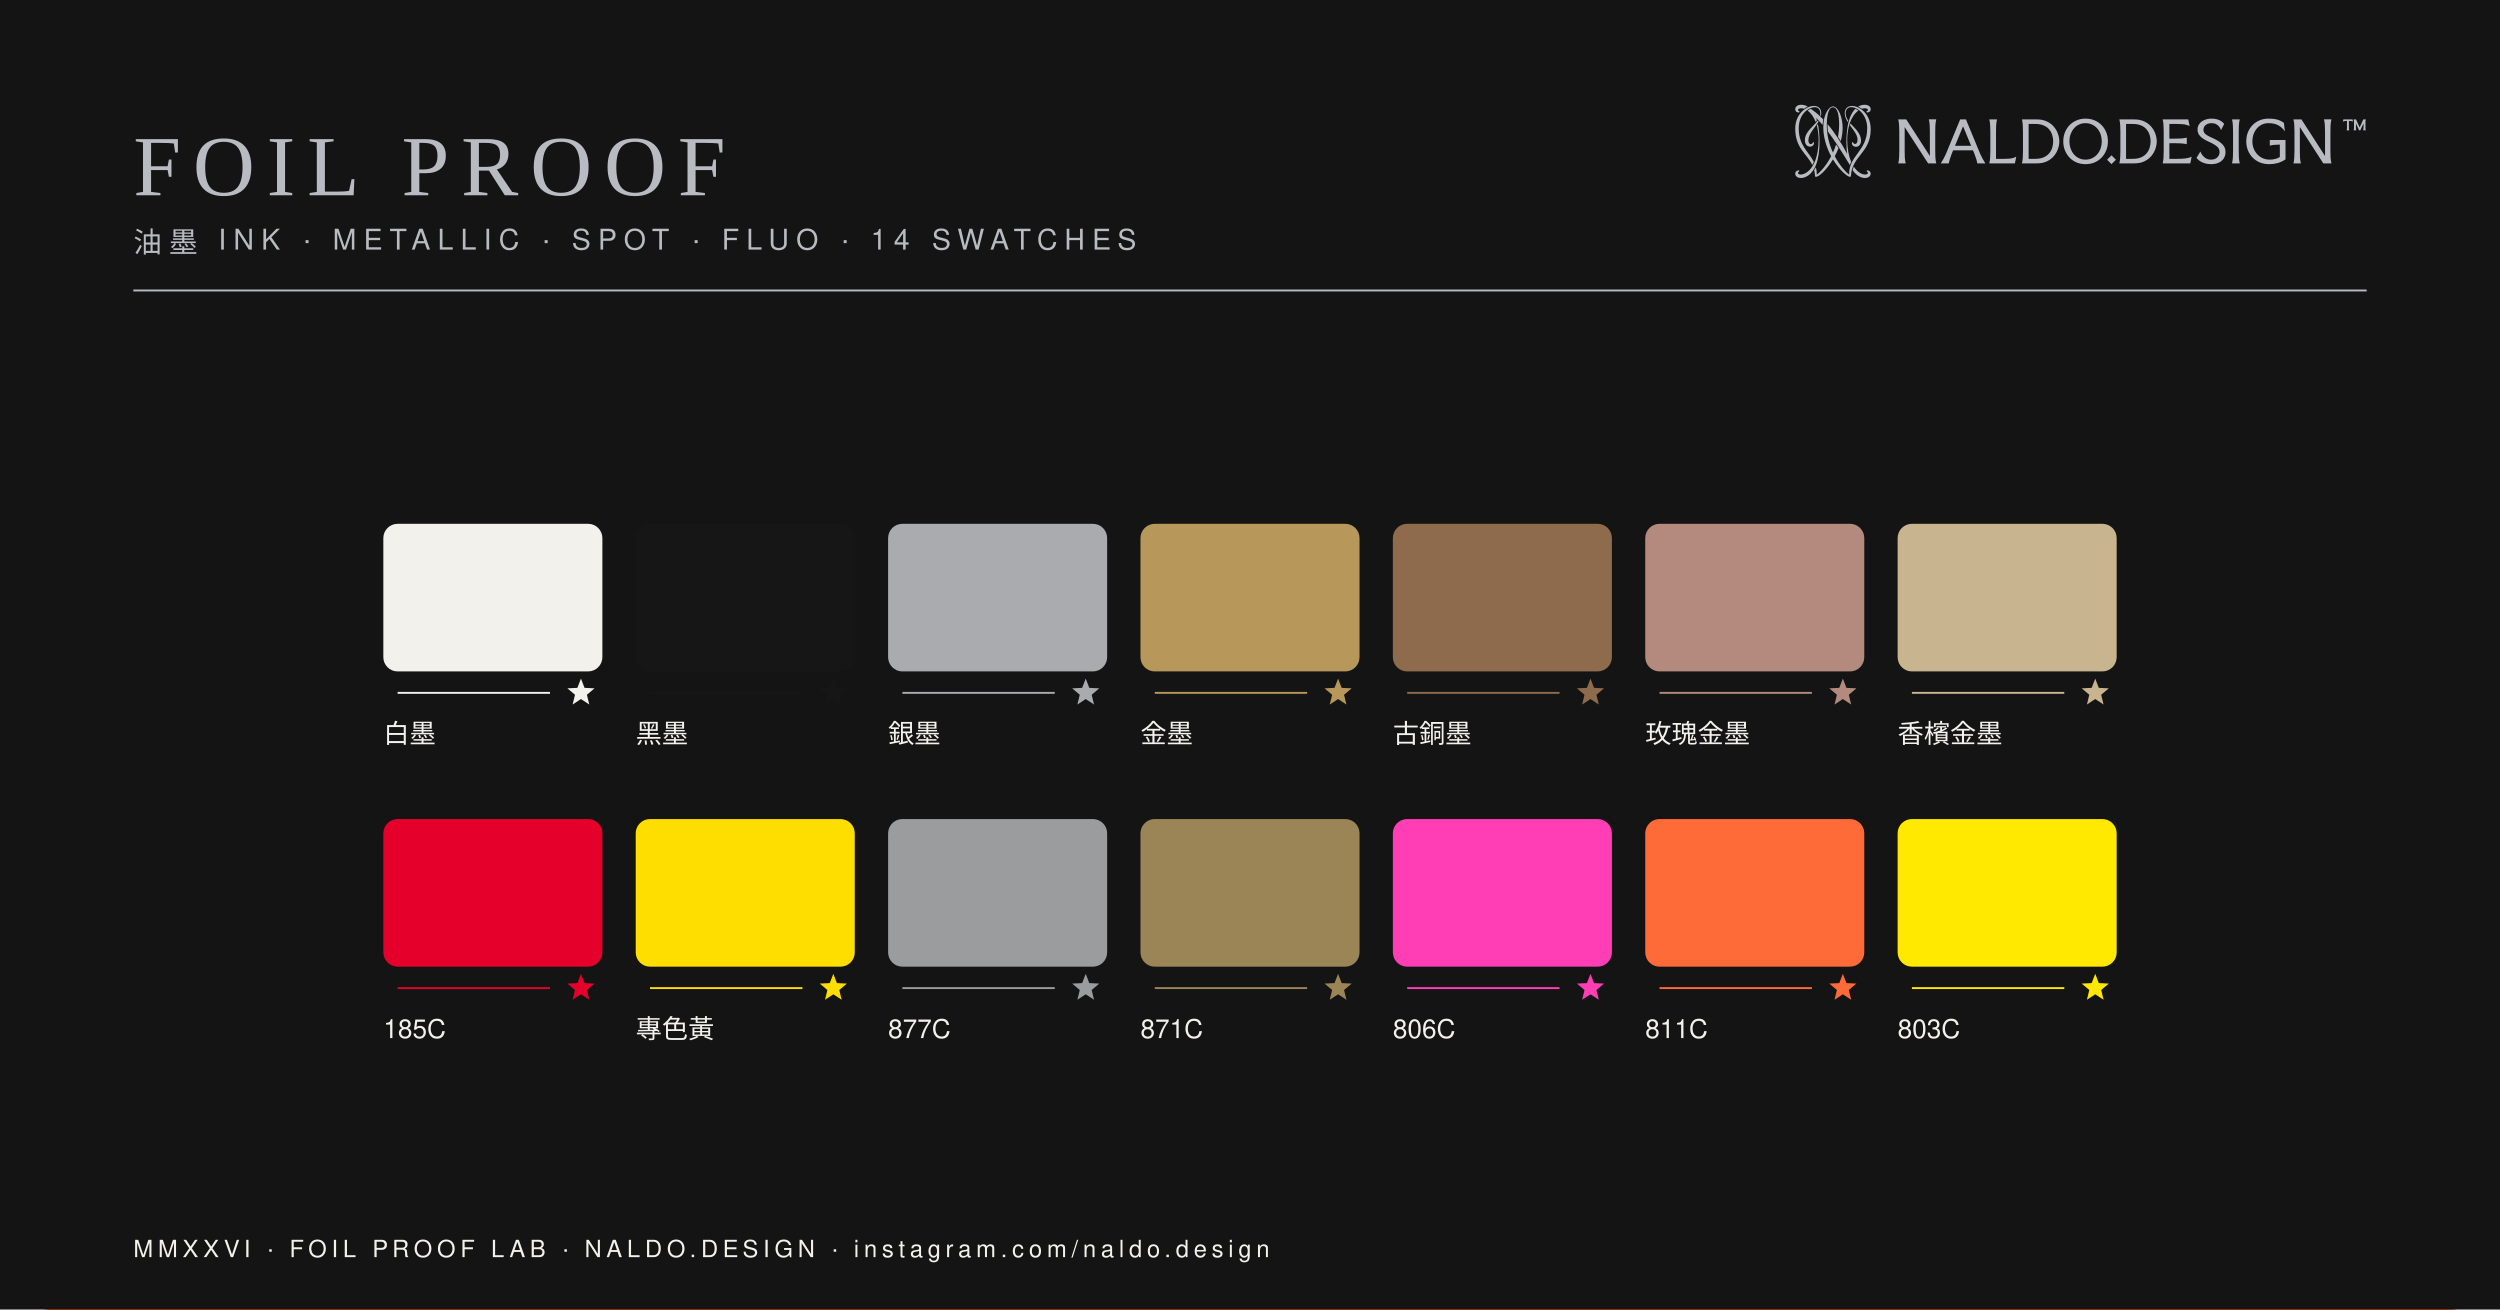
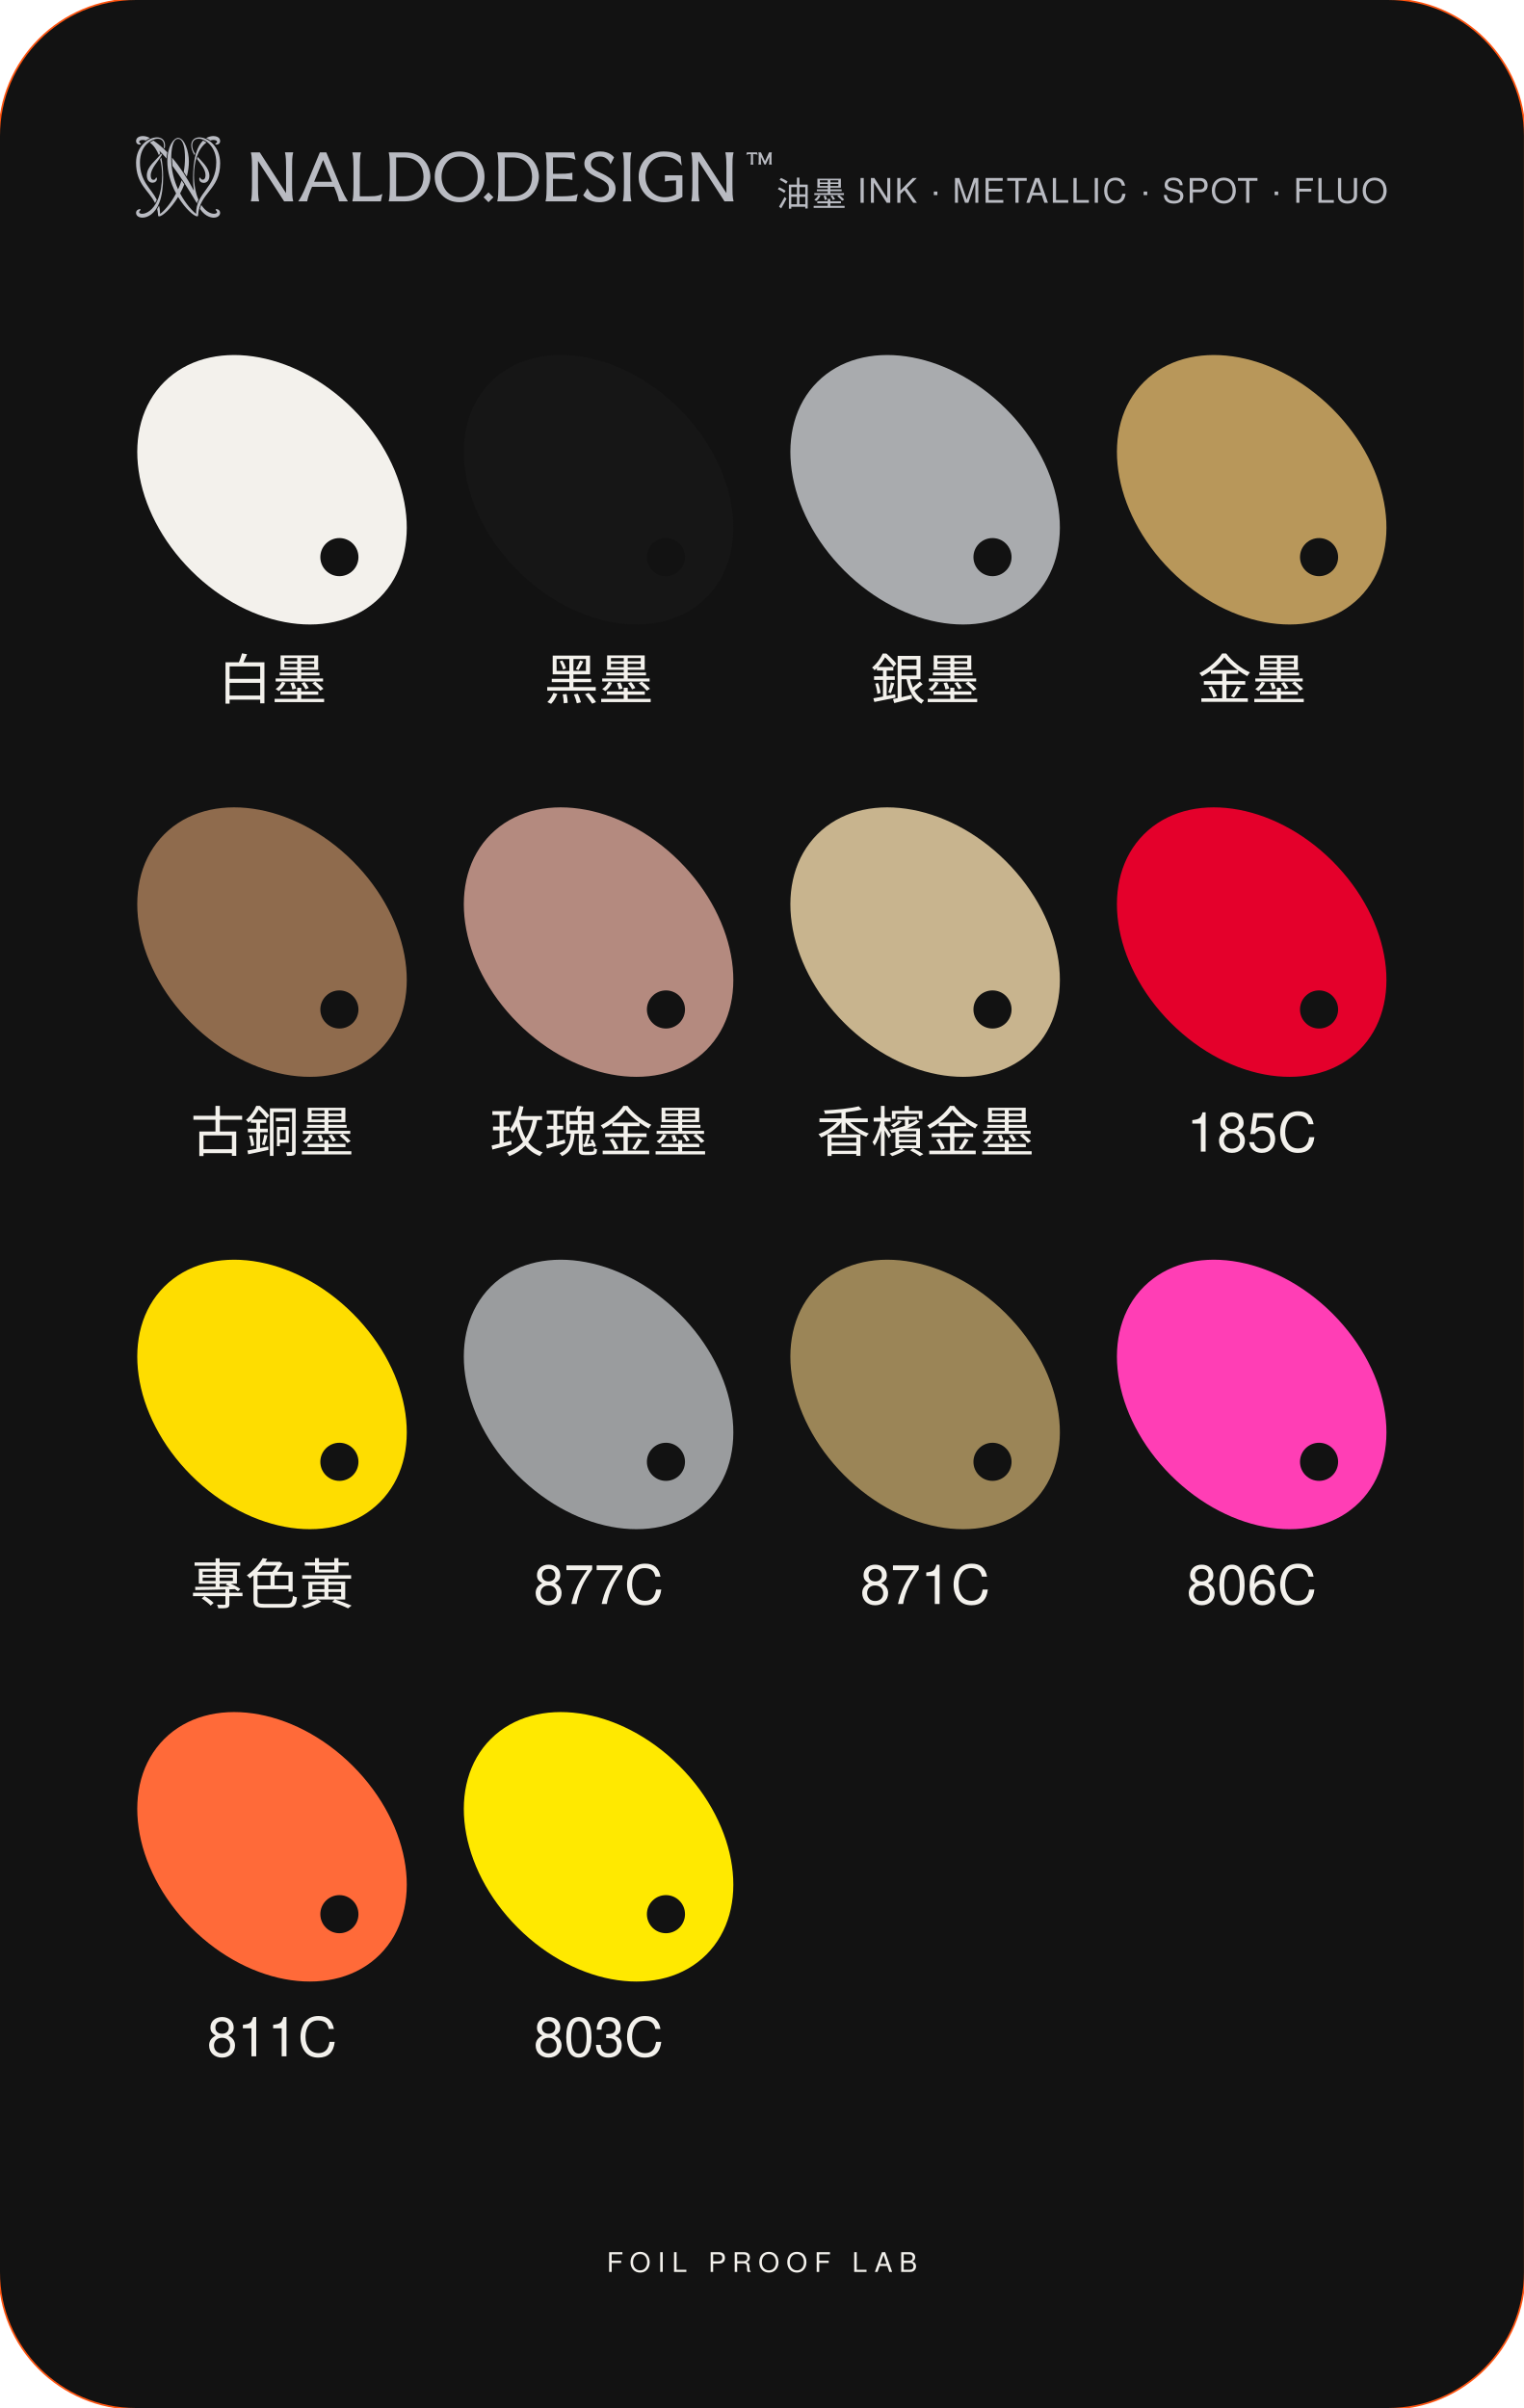
- <svg xmlns="http://www.w3.org/2000/svg" viewBox="0 0 1050 550" width="1050" height="550">
+ <svg xmlns="http://www.w3.org/2000/svg" viewBox="0 0 448 708" width="448" height="708">
  <g id="刀模">
-     <rect x="0" y="0" width="1050" height="550" rx="24" fill="none" stroke="#ff5511" stroke-width="1" />
+     <rect x="0" y="0" width="448" height="708" rx="40" fill="none" stroke="#ff5511" stroke-width="1" />
  </g>
-   <g id="紙_新百代 #141414">
-     <rect x="0" y="0" width="1050" height="550" fill="#141414" />
+   <g id="紙_銅版紙 #121212 0.5mm">
+     <rect x="0" y="0" width="448" height="708" rx="40" fill="#121212" />
  </g>
  <g id="印刷_白墨">
-     <rect x="161" y="220" width="92" height="62" rx="6" fill="#f3f1ec" />
-     <line x1="167" y1="291" x2="231" y2="291" stroke="#f3f1ec" stroke-width="0.8" />
-     <polygon points="244.0,285.0 245.5,288.9 249.7,289.1 246.5,291.8 247.5,295.9 244.0,293.6 240.5,295.9 241.5,291.8 238.3,289.1 242.5,288.9" fill="#f3f1ec" />
+     <path transform="translate(40 104) scale(0.22409)" d="M284.421 72.421C362.526 150.526 378.355 261.33 319.777 319.909C261.198 378.487 150.394 362.658 72.289 284.553C-5.816 206.449 -21.645 95.645 36.934 37.066C95.513 -21.513 206.316 -5.684 284.421 72.421ZM284.421 249.198C274.658 239.435 258.829 239.435 249.066 249.198C239.303 258.961 239.303 274.79 249.066 284.553C258.829 294.316 274.658 294.316 284.421 284.553C294.184 274.79 294.184 258.961 284.421 249.198Z" fill="#f3f1ec" />
  </g>
  <g id="印刷_黑墨">
-     <rect x="267" y="220" width="92" height="62" rx="6" fill="#161616" />
-     <line x1="273" y1="291" x2="337" y2="291" stroke="#161616" stroke-width="0.8" />
-     <polygon points="350.0,285.0 351.5,288.9 355.7,289.1 352.5,291.8 353.5,295.9 350.0,293.6 346.5,295.9 347.5,291.8 344.3,289.1 348.5,288.9" fill="#161616" />
+     <path transform="translate(136 104) scale(0.22409)" d="M284.421 72.421C362.526 150.526 378.355 261.33 319.777 319.909C261.198 378.487 150.394 362.658 72.289 284.553C-5.816 206.449 -21.645 95.645 36.934 37.066C95.513 -21.513 206.316 -5.684 284.421 72.421ZM284.421 249.198C274.658 239.435 258.829 239.435 249.066 249.198C239.303 258.961 239.303 274.79 249.066 284.553C258.829 294.316 274.658 294.316 284.421 284.553C294.184 274.79 294.184 258.961 284.421 249.198Z" fill="#161616" />
  </g>
  <g id="印刷_銀墨">
-     <rect x="373" y="220" width="92" height="62" rx="6" fill="#a9abae" />
-     <line x1="379" y1="291" x2="443" y2="291" stroke="#a9abae" stroke-width="0.8" />
-     <polygon points="456.0,285.0 457.5,288.9 461.7,289.1 458.5,291.8 459.5,295.9 456.0,293.6 452.5,295.9 453.5,291.8 450.3,289.1 454.5,288.9" fill="#a9abae" />
+     <path transform="translate(232 104) scale(0.22409)" d="M284.421 72.421C362.526 150.526 378.355 261.33 319.777 319.909C261.198 378.487 150.394 362.658 72.289 284.553C-5.816 206.449 -21.645 95.645 36.934 37.066C95.513 -21.513 206.316 -5.684 284.421 72.421ZM284.421 249.198C274.658 239.435 258.829 239.435 249.066 249.198C239.303 258.961 239.303 274.79 249.066 284.553C258.829 294.316 274.658 294.316 284.421 284.553C294.184 274.79 294.184 258.961 284.421 249.198Z" fill="#a9abae" />
  </g>
  <g id="印刷_金墨">
-     <rect x="479" y="220" width="92" height="62" rx="6" fill="#b8975a" />
-     <line x1="485" y1="291" x2="549" y2="291" stroke="#b8975a" stroke-width="0.8" />
-     <polygon points="562.0,285.0 563.5,288.9 567.7,289.1 564.5,291.8 565.5,295.9 562.0,293.6 558.5,295.9 559.5,291.8 556.3,289.1 560.5,288.9" fill="#b8975a" />
+     <path transform="translate(328 104) scale(0.22409)" d="M284.421 72.421C362.526 150.526 378.355 261.33 319.777 319.909C261.198 378.487 150.394 362.658 72.289 284.553C-5.816 206.449 -21.645 95.645 36.934 37.066C95.513 -21.513 206.316 -5.684 284.421 72.421ZM284.421 249.198C274.658 239.435 258.829 239.435 249.066 249.198C239.303 258.961 239.303 274.79 249.066 284.553C258.829 294.316 274.658 294.316 284.421 284.553C294.184 274.79 294.184 258.961 284.421 249.198Z" fill="#b8975a" />
  </g>
  <g id="印刷_古銅墨">
-     <rect x="585" y="220" width="92" height="62" rx="6" fill="#8f6b4d" />
-     <line x1="591" y1="291" x2="655" y2="291" stroke="#8f6b4d" stroke-width="0.8" />
-     <polygon points="668.0,285.0 669.5,288.9 673.7,289.1 670.5,291.8 671.5,295.9 668.0,293.6 664.5,295.9 665.5,291.8 662.3,289.1 666.5,288.9" fill="#8f6b4d" />
+     <path transform="translate(40 237) scale(0.22409)" d="M284.421 72.421C362.526 150.526 378.355 261.33 319.777 319.909C261.198 378.487 150.394 362.658 72.289 284.553C-5.816 206.449 -21.645 95.645 36.934 37.066C95.513 -21.513 206.316 -5.684 284.421 72.421ZM284.421 249.198C274.658 239.435 258.829 239.435 249.066 249.198C239.303 258.961 239.303 274.79 249.066 284.553C258.829 294.316 274.658 294.316 284.421 284.553C294.184 274.79 294.184 258.961 284.421 249.198Z" fill="#8f6b4d" />
  </g>
  <g id="印刷_玫瑰金墨">
-     <rect x="691" y="220" width="92" height="62" rx="6" fill="#b48a7f" />
-     <line x1="697" y1="291" x2="761" y2="291" stroke="#b48a7f" stroke-width="0.8" />
-     <polygon points="774.0,285.0 775.5,288.9 779.7,289.1 776.5,291.8 777.5,295.9 774.0,293.6 770.5,295.9 771.5,291.8 768.3,289.1 772.5,288.9" fill="#b48a7f" />
+     <path transform="translate(136 237) scale(0.22409)" d="M284.421 72.421C362.526 150.526 378.355 261.33 319.777 319.909C261.198 378.487 150.394 362.658 72.289 284.553C-5.816 206.449 -21.645 95.645 36.934 37.066C95.513 -21.513 206.316 -5.684 284.421 72.421ZM284.421 249.198C274.658 239.435 258.829 239.435 249.066 249.198C239.303 258.961 239.303 274.79 249.066 284.553C258.829 294.316 274.658 294.316 284.421 284.553C294.184 274.79 294.184 258.961 284.421 249.198Z" fill="#b48a7f" />
  </g>
  <g id="印刷_香檳金墨">
-     <rect x="797" y="220" width="92" height="62" rx="6" fill="#c8b48e" />
-     <line x1="803" y1="291" x2="867" y2="291" stroke="#c8b48e" stroke-width="0.8" />
-     <polygon points="880.0,285.0 881.5,288.9 885.7,289.1 882.5,291.8 883.5,295.9 880.0,293.6 876.5,295.9 877.5,291.8 874.3,289.1 878.5,288.9" fill="#c8b48e" />
+     <path transform="translate(232 237) scale(0.22409)" d="M284.421 72.421C362.526 150.526 378.355 261.33 319.777 319.909C261.198 378.487 150.394 362.658 72.289 284.553C-5.816 206.449 -21.645 95.645 36.934 37.066C95.513 -21.513 206.316 -5.684 284.421 72.421ZM284.421 249.198C274.658 239.435 258.829 239.435 249.066 249.198C239.303 258.961 239.303 274.79 249.066 284.553C258.829 294.316 274.658 294.316 284.421 284.553C294.184 274.79 294.184 258.961 284.421 249.198Z" fill="#c8b48e" />
  </g>
  <g id="印刷_185C">
-     <rect x="161" y="344" width="92" height="62" rx="6" fill="#e4002b" />
-     <line x1="167" y1="415" x2="231" y2="415" stroke="#e4002b" stroke-width="0.8" />
-     <polygon points="244.0,409.0 245.5,412.9 249.7,413.1 246.5,415.8 247.5,419.9 244.0,417.6 240.5,419.9 241.5,415.8 238.3,413.1 242.5,412.9" fill="#e4002b" />
+     <path transform="translate(328 237) scale(0.22409)" d="M284.421 72.421C362.526 150.526 378.355 261.33 319.777 319.909C261.198 378.487 150.394 362.658 72.289 284.553C-5.816 206.449 -21.645 95.645 36.934 37.066C95.513 -21.513 206.316 -5.684 284.421 72.421ZM284.421 249.198C274.658 239.435 258.829 239.435 249.066 249.198C239.303 258.961 239.303 274.79 249.066 284.553C258.829 294.316 274.658 294.316 284.421 284.553C294.184 274.79 294.184 258.961 284.421 249.198Z" fill="#e4002b" />
  </g>
  <g id="印刷_專色黃">
-     <rect x="267" y="344" width="92" height="62" rx="6" fill="#fedd00" />
-     <line x1="273" y1="415" x2="337" y2="415" stroke="#fedd00" stroke-width="0.8" />
-     <polygon points="350.0,409.0 351.5,412.9 355.7,413.1 352.5,415.8 353.5,419.9 350.0,417.6 346.5,419.9 347.5,415.8 344.3,413.1 348.5,412.9" fill="#fedd00" />
+     <path transform="translate(40 370) scale(0.22409)" d="M284.421 72.421C362.526 150.526 378.355 261.33 319.777 319.909C261.198 378.487 150.394 362.658 72.289 284.553C-5.816 206.449 -21.645 95.645 36.934 37.066C95.513 -21.513 206.316 -5.684 284.421 72.421ZM284.421 249.198C274.658 239.435 258.829 239.435 249.066 249.198C239.303 258.961 239.303 274.79 249.066 284.553C258.829 294.316 274.658 294.316 284.421 284.553C294.184 274.79 294.184 258.961 284.421 249.198Z" fill="#fedd00" />
  </g>
  <g id="印刷_877C">
-     <rect x="373" y="344" width="92" height="62" rx="6" fill="#9a9c9e" />
-     <line x1="379" y1="415" x2="443" y2="415" stroke="#9a9c9e" stroke-width="0.8" />
-     <polygon points="456.0,409.0 457.5,412.9 461.7,413.1 458.5,415.8 459.5,419.9 456.0,417.6 452.5,419.9 453.5,415.8 450.3,413.1 454.5,412.9" fill="#9a9c9e" />
+     <path transform="translate(136 370) scale(0.22409)" d="M284.421 72.421C362.526 150.526 378.355 261.33 319.777 319.909C261.198 378.487 150.394 362.658 72.289 284.553C-5.816 206.449 -21.645 95.645 36.934 37.066C95.513 -21.513 206.316 -5.684 284.421 72.421ZM284.421 249.198C274.658 239.435 258.829 239.435 249.066 249.198C239.303 258.961 239.303 274.79 249.066 284.553C258.829 294.316 274.658 294.316 284.421 284.553C294.184 274.79 294.184 258.961 284.421 249.198Z" fill="#9a9c9e" />
  </g>
  <g id="印刷_871C">
-     <rect x="479" y="344" width="92" height="62" rx="6" fill="#9b8557" />
-     <line x1="485" y1="415" x2="549" y2="415" stroke="#9b8557" stroke-width="0.8" />
-     <polygon points="562.0,409.0 563.5,412.9 567.7,413.1 564.5,415.8 565.5,419.9 562.0,417.6 558.5,419.9 559.5,415.8 556.3,413.1 560.5,412.9" fill="#9b8557" />
+     <path transform="translate(232 370) scale(0.22409)" d="M284.421 72.421C362.526 150.526 378.355 261.33 319.777 319.909C261.198 378.487 150.394 362.658 72.289 284.553C-5.816 206.449 -21.645 95.645 36.934 37.066C95.513 -21.513 206.316 -5.684 284.421 72.421ZM284.421 249.198C274.658 239.435 258.829 239.435 249.066 249.198C239.303 258.961 239.303 274.79 249.066 284.553C258.829 294.316 274.658 294.316 284.421 284.553C294.184 274.79 294.184 258.961 284.421 249.198Z" fill="#9b8557" />
  </g>
  <g id="印刷_806C">
-     <rect x="585" y="344" width="92" height="62" rx="6" fill="#ff3eb5" />
-     <line x1="591" y1="415" x2="655" y2="415" stroke="#ff3eb5" stroke-width="0.8" />
-     <polygon points="668.0,409.0 669.5,412.9 673.7,413.1 670.5,415.8 671.5,419.9 668.0,417.6 664.5,419.9 665.5,415.8 662.3,413.1 666.5,412.9" fill="#ff3eb5" />
+     <path transform="translate(328 370) scale(0.22409)" d="M284.421 72.421C362.526 150.526 378.355 261.33 319.777 319.909C261.198 378.487 150.394 362.658 72.289 284.553C-5.816 206.449 -21.645 95.645 36.934 37.066C95.513 -21.513 206.316 -5.684 284.421 72.421ZM284.421 249.198C274.658 239.435 258.829 239.435 249.066 249.198C239.303 258.961 239.303 274.79 249.066 284.553C258.829 294.316 274.658 294.316 284.421 284.553C294.184 274.79 294.184 258.961 284.421 249.198Z" fill="#ff3eb5" />
  </g>
  <g id="印刷_811C">
-     <rect x="691" y="344" width="92" height="62" rx="6" fill="#ff6a39" />
-     <line x1="697" y1="415" x2="761" y2="415" stroke="#ff6a39" stroke-width="0.8" />
-     <polygon points="774.0,409.0 775.5,412.9 779.7,413.1 776.5,415.8 777.5,419.9 774.0,417.6 770.5,419.9 771.5,415.8 768.3,413.1 772.5,412.9" fill="#ff6a39" />
+     <path transform="translate(40 503) scale(0.22409)" d="M284.421 72.421C362.526 150.526 378.355 261.33 319.777 319.909C261.198 378.487 150.394 362.658 72.289 284.553C-5.816 206.449 -21.645 95.645 36.934 37.066C95.513 -21.513 206.316 -5.684 284.421 72.421ZM284.421 249.198C274.658 239.435 258.829 239.435 249.066 249.198C239.303 258.961 239.303 274.79 249.066 284.553C258.829 294.316 274.658 294.316 284.421 284.553C294.184 274.79 294.184 258.961 284.421 249.198Z" fill="#ff6a39" />
  </g>
  <g id="印刷_803C">
-     <rect x="797" y="344" width="92" height="62" rx="6" fill="#ffe900" />
-     <line x1="803" y1="415" x2="867" y2="415" stroke="#ffe900" stroke-width="0.8" />
-     <polygon points="880.0,409.0 881.5,412.9 885.7,413.1 882.5,415.8 883.5,419.9 880.0,417.6 876.5,419.9 877.5,415.8 874.3,413.1 878.5,412.9" fill="#ffe900" />
+     <path transform="translate(136 503) scale(0.22409)" d="M284.421 72.421C362.526 150.526 378.355 261.33 319.777 319.909C261.198 378.487 150.394 362.658 72.289 284.553C-5.816 206.449 -21.645 95.645 36.934 37.066C95.513 -21.513 206.316 -5.684 284.421 72.421ZM284.421 249.198C274.658 239.435 258.829 239.435 249.066 249.198C239.303 258.961 239.303 274.79 249.066 284.553C258.829 294.316 274.658 294.316 284.421 284.553C294.184 274.79 294.184 258.961 284.421 249.198Z" fill="#ffe900" />
  </g>
  <g id="燙箔_霧銀 MS-03">
-     <text x="56" y="82" font-family="Georgia, 'Times New Roman', serif" font-size="36" letter-spacing="5" fill="#b9bbc2">FOIL PROOF</text>
-     <text x="56" y="106" font-family="Helvetica, Arial, sans-serif" font-size="12" letter-spacing="3" fill="#b9bbc2">油墨  INK · METALLIC · SPOT · FLUO · 14 SWATCHES</text>
-     <line x1="56" y1="122" x2="994" y2="122" stroke="#b9bbc2" stroke-width="0.8" />
-     <g id="logo" transform="translate(754.0 44.0) scale(0.15385) translate(-200.0 -200.0)" fill="#b9bbc2">
+     <g id="logo" transform="translate(40 40) scale(0.12) translate(-200.0 -200.0)" fill="#b9bbc2">
      <path d="M263.644 245.786C254.719 261.592 235.894 279.223 235.894 296.736C235.894 302.818 237.929 307.285 242.488 307.285C248.461 307.285 247.679 301.724 249.638 301.724C250.387 301.724 251.085 302.12 251.085 304.854C251.085 310.784 245.971 314.376 240.402 314.376C233.715 314.376 226.354 309.203 226.354 296.711C226.354 273.696 249.277 259.918 261.213 243.203C261.348 243.338 262.433 244.473 263.644 245.786Z" />
      <path d="M271.004 222.905C271.004 225.303 270.702 227.885 270.054 230.636C269.347 229.963 268.632 229.29 267.917 228.634C267.917 228.466 268.38 226.615 268.38 223.604C268.38 212.281 262.021 206.612 253.054 206.612C249.235 206.612 244.936 207.638 240.453 209.699H240.444C240.36 209.749 235.33 212.063 231.931 214.78H231.906V214.796C216.302 226.144 209.539 244.852 209.539 264.527C209.539 311.541 236.836 328.163 250.799 356.014C249.302 359.371 248.082 361.701 246.526 364.393C231.629 333.075 200 318.876 200 264.981C200 225.252 230.081 203.18 251.085 203.18C262.349 203.18 271.004 209.531 271.004 222.897V222.905Z" />
      <path d="M405.998 267.026C405.998 223.208 373.949 203.213 355.047 203.213C342.858 203.213 335.128 210.919 335.128 222.948C335.128 229.829 337.651 238.123 343.321 247.199C343.666 245.794 344.044 244.415 344.44 243.06C339.897 236.524 337.593 229.357 337.593 223.116C337.593 213.35 343.245 205.846 354.845 206.57C371.257 207.596 396.459 227.137 396.459 264.351C396.459 327.254 346.156 337.769 347.098 390.604C339.763 385.422 322.291 367.673 307.899 340.587C311.625 333.673 315.091 326.279 318.111 318.506C317.202 317.076 314.645 313.139 311.516 308.412C309.034 316.243 306.115 323.654 302.944 330.594C293.136 309.304 286.078 283.446 286.078 255.754C286.078 237.265 288.636 206.915 302.995 206.915C315.562 206.915 319.844 229.719 319.844 253.129C319.844 265.629 318.624 278.289 316.79 287.752C318.599 290.503 321.593 295.096 324.302 299.487C327.969 285.532 329.408 273.158 329.408 262.374C329.408 237.029 318.758 205.047 303.003 204.467C292.404 204.509 276.413 225.084 276.581 261.684C276.691 285.599 283.454 313.686 298.032 340.596C284.06 367.169 267.084 385.22 258.841 390.68C258.841 383.681 258.101 377.095 256.326 370.432C254.988 373.259 253.398 376.186 251.691 378.836C253.777 387.265 253.642 391.975 253.979 394.44C254.105 395.323 254.29 395.92 254.66 396.299C255.03 396.677 255.594 396.82 256.46 396.82C264.435 396.82 285.506 378.129 302.969 349.209C320.752 378.449 342.295 396.837 349.832 396.837C350.404 396.837 350.883 396.61 351.253 396.24C351.699 395.794 351.977 395.13 352.01 394.44C354.997 338.56 405.989 331.738 405.989 267.017L405.998 267.026Z" />
      <path d="M379.669 297.3C379.669 309.732 372.426 314.754 365.755 314.754C360.069 314.754 354.795 311.104 354.795 305.291C354.795 302.145 355.695 301.817 356.317 301.817C357.529 301.817 357.899 303.928 359.413 305.442C360.263 306.292 361.768 306.965 363.383 306.965C366.529 306.965 370.104 304.408 370.104 295.575C370.104 281.872 359.001 269.213 349.319 255.956C349.529 255.207 350.572 251.851 350.841 251.043C361.718 263.198 379.669 278.482 379.669 297.3Z" />
      <path d="M234.018 204.971C230.569 206.511 226.91 208.732 224.007 210.919C221.131 209.943 218.489 209.548 216.21 209.548C210.893 209.548 207.503 211.718 207.503 213.871C207.503 217.413 211.962 217.614 211.962 219.272C211.962 220.306 210.506 220.971 208.614 220.971C205.081 220.971 200.017 218.666 200.017 212.222C200.017 204.475 207.344 200.008 216.613 200.008C222.106 200.008 228.289 201.581 234.018 204.971Z" />
      <path d="M266.344 300.69C266.344 323.292 263.552 346.896 256.654 364.275C246.509 390.259 228.6 399.924 215.629 399.924C206.629 399.924 200 395.273 200 388.19C200 381.965 205.653 379.105 208.942 379.105C210.296 379.105 211.264 379.593 211.264 380.527C211.264 381.805 207.512 383.471 207.512 386.364C207.512 388.779 210.406 390.495 214.897 390.495C224.63 390.495 241.824 382.419 253.138 355.939C260.422 339.14 263.787 317.404 263.787 296.694C263.787 282.184 262.138 268.17 259.026 256.721C259.968 255.392 260.893 254.046 261.794 252.692C264.611 265.722 266.344 282.89 266.344 300.69Z" />
      <path d="M405.989 212.222C405.989 218.666 400.925 220.954 397.392 220.954C395.5 220.954 394.044 220.298 394.044 219.271C394.044 217.614 398.494 217.412 398.494 213.871C398.494 211.827 395.188 209.531 389.779 209.531C387.491 209.531 384.825 209.943 381.881 210.961C378.752 208.664 375.126 206.578 371.795 205.081C378.255 201.211 384.615 200 389.695 200C395.769 200 405.989 202.725 405.989 212.222Z" />
      <path d="M405.955 388.055C405.955 393.725 401.001 400 389.746 400C388.333 400 370.55 399.798 356.586 378.44C357.276 375.723 358.395 372.275 359.791 368.893C370.634 385.363 383.084 390.427 390.865 390.427C395.508 390.427 398.494 388.627 398.494 386.364C398.494 383.471 394.734 381.805 394.734 380.527C394.734 379.492 395.575 379.155 396.652 379.155C402.608 379.155 405.955 383.395 405.955 388.055Z" />
      <path d="M276.548 239.99C276.548 240.225 275.168 245.702 274.621 255.013C266.108 244.995 260.742 239.645 256.998 235.902C257.73 237.87 258.605 240.486 259.169 242.438C258.235 243.716 256.99 245.306 255.77 246.736C251.32 235.136 243.876 223.133 233.723 216.058C234.463 215.318 238.863 212.651 242.496 211.062H242.505C261.053 223.402 276.077 239.502 276.548 239.99Z" />
      <path d="M341.925 296.728C341.925 318.397 345.903 339.881 352.81 355.829C352.751 355.922 350.538 360.389 349.049 364.653C326.388 326.952 308.656 298.763 289.081 273.04C288.198 264.939 288.08 257.865 288.139 252.793C308.992 277.221 325.942 304.862 338.997 328.979C339.948 330.745 340.873 332.487 341.782 334.203C341.521 332.352 341.285 330.451 341.075 328.491C340.84 328.491 339.712 317.396 339.712 301.893C339.712 284.556 341.117 261.701 346.745 242.699C351.253 227.54 357.478 217.539 364.098 211.062H364.107C366.916 212.239 370.003 214.107 372.401 215.932C350.9 231.208 341.925 264.174 341.925 296.728Z" />
      <path d="M503.087 240.008L567.496 339.872V274.225C567.496 268.444 567.342 262.664 567.032 256.884C566.825 251.104 566.051 245.427 564.709 239.853H584.992C583.65 245.427 582.824 251.104 582.515 256.884C582.308 262.664 582.205 268.444 582.205 274.225V325.473C582.205 331.253 582.308 337.085 582.515 342.969C582.824 348.749 583.65 354.426 584.992 360H562.697L498.752 260.909V325.628C498.752 331.408 498.855 337.189 499.062 342.969C499.372 348.749 500.197 354.426 501.539 360H481.257C482.598 354.426 483.373 348.749 483.579 342.969C483.889 337.189 484.044 331.408 484.044 325.628V274.38C484.044 268.599 483.889 262.819 483.579 257.039C483.373 251.258 482.598 245.581 481.257 240.008H503.087ZM650.263 240.008H666.056L704.453 332.905C706.518 337.447 708.634 341.833 710.801 346.065C713.072 350.194 715.808 354.839 719.007 360H697.176C696.557 356.697 695.68 353.084 694.544 349.162C693.409 345.136 691.499 339.717 688.816 332.905L685.255 324.389H631.064L627.503 332.905C624.923 339.717 623.013 345.136 621.775 349.162C620.639 353.084 619.762 356.697 619.143 360H597.312C600.512 355.149 603.144 350.762 605.208 346.84C607.376 342.814 609.388 338.685 611.246 334.453L650.263 240.008ZM636.174 312.003H680.145L658.16 258.742L636.174 312.003ZM729.83 360C731.171 354.426 731.946 348.749 732.152 342.969C732.462 337.189 732.617 331.408 732.617 325.628V274.38C732.617 268.599 732.462 262.819 732.152 257.039C731.946 251.258 731.171 245.581 729.83 240.008H750.886C749.545 245.581 748.719 251.258 748.409 257.039C748.203 262.819 748.099 268.599 748.099 274.38V347.614H769.776C775.453 347.614 780.252 347.459 784.175 347.149C788.097 346.736 791.555 346.117 794.548 345.291C797.645 344.362 800.586 343.175 803.373 341.73L799.657 360H729.83ZM859.607 240.008C870.135 240.008 879.218 241.866 886.856 245.581C894.598 249.194 900.997 253.994 906.055 259.98C911.113 265.864 914.829 272.315 917.203 279.334C919.68 286.353 920.919 293.217 920.919 299.926C920.919 306.636 919.68 313.5 917.203 320.519C914.829 327.538 911.113 334.04 906.055 340.027C900.997 346.014 894.598 350.865 886.856 354.581C879.218 358.194 870.135 360 859.607 360H818.887C820.228 354.426 821.003 348.749 821.209 342.969C821.519 337.189 821.673 331.408 821.673 325.628V274.38C821.673 268.599 821.519 262.819 821.209 257.039C821.003 251.258 820.228 245.581 818.887 240.008H859.607ZM837.156 347.614H854.962C864.768 347.614 872.819 346.117 879.115 343.124C885.515 340.13 890.521 336.26 894.133 331.511C897.849 326.66 900.43 321.499 901.875 316.029C903.423 310.455 904.197 305.087 904.197 299.926C904.197 294.765 903.423 289.45 901.875 283.979C900.43 278.405 897.849 273.244 894.133 268.496C890.521 263.645 885.515 259.774 879.115 256.884C872.819 253.891 864.768 252.394 854.962 252.394H837.156V347.614ZM992.554 362.168C983.677 362.168 975.523 360.619 968.091 357.523C960.659 354.323 954.208 349.885 948.737 344.207C943.37 338.53 939.189 331.924 936.196 324.389C933.203 316.854 931.706 308.7 931.706 299.926C931.706 291.153 933.203 282.998 936.196 275.463C939.189 267.928 943.37 261.374 948.737 255.8C954.208 250.123 960.659 245.736 968.091 242.64C975.523 239.44 983.677 237.84 992.554 237.84C1001.43 237.84 1009.58 239.388 1017.02 242.485C1024.45 245.581 1030.9 249.968 1036.37 255.645C1041.84 261.219 1046.07 267.774 1049.07 275.309C1052.06 282.844 1053.56 291.05 1053.56 299.926C1053.56 308.7 1052.06 316.854 1049.07 324.389C1046.07 331.924 1041.84 338.53 1036.37 344.207C1030.9 349.885 1024.45 354.323 1017.02 357.523C1009.58 360.619 1001.43 362.168 992.554 362.168ZM992.399 349.781C999.108 349.781 1005.2 348.439 1010.67 345.756C1016.14 343.072 1020.84 339.459 1024.76 334.918C1028.68 330.273 1031.67 324.957 1033.74 318.97C1035.8 312.88 1036.83 306.532 1036.83 299.926C1036.83 293.217 1035.8 286.869 1033.74 280.882C1031.67 274.896 1028.68 269.632 1024.76 265.09C1020.84 260.445 1016.14 256.832 1010.67 254.252C1005.2 251.568 999.108 250.226 992.399 250.226C985.69 250.226 979.6 251.568 974.129 254.252C968.762 256.832 964.169 260.445 960.349 265.09C956.53 269.735 953.589 275.051 951.524 281.037C949.46 286.921 948.428 293.217 948.428 299.926C948.428 306.532 949.46 312.88 951.524 318.97C953.589 324.957 956.53 330.273 960.349 334.918C964.169 339.459 968.762 343.072 974.129 345.756C979.6 348.439 985.69 349.781 992.399 349.781ZM1063.4 338.014L1075.48 350.091L1063.4 362.168L1051.32 350.091L1063.4 338.014ZM1125.57 240.008C1136.1 240.008 1145.18 241.866 1152.82 245.581C1160.56 249.194 1166.96 253.994 1172.02 259.98C1177.07 265.864 1180.79 272.315 1183.16 279.334C1185.64 286.353 1186.88 293.217 1186.88 299.926C1186.88 306.636 1185.64 313.5 1183.16 320.519C1180.79 327.538 1177.07 334.04 1172.02 340.027C1166.96 346.014 1160.56 350.865 1152.82 354.581C1145.18 358.194 1136.1 360 1125.57 360H1084.85C1086.19 354.426 1086.96 348.749 1087.17 342.969C1087.48 337.189 1087.63 331.408 1087.63 325.628V274.38C1087.63 268.599 1087.48 262.819 1087.17 257.039C1086.96 251.258 1086.19 245.581 1084.85 240.008H1125.57ZM1103.12 347.614H1120.92C1130.73 347.614 1138.78 346.117 1145.08 343.124C1151.48 340.13 1156.48 336.26 1160.09 331.511C1163.81 326.66 1166.39 321.499 1167.84 316.029C1169.38 310.455 1170.16 305.087 1170.16 299.926C1170.16 294.765 1169.38 289.45 1167.84 283.979C1166.39 278.405 1163.81 273.244 1160.09 268.496C1156.48 263.645 1151.48 259.774 1145.08 256.884C1138.78 253.891 1130.73 252.394 1120.92 252.394H1103.12V347.614ZM1272.91 240.008L1276.63 258.277C1273.84 256.832 1270.9 255.697 1267.8 254.871C1264.81 253.942 1261.35 253.323 1257.43 253.013C1253.51 252.6 1248.71 252.394 1243.03 252.394H1221.36V292.495H1234.52C1240.3 292.495 1246.08 292.391 1251.86 292.185C1257.64 291.875 1263.31 291.05 1268.89 289.708V307.668C1263.31 306.326 1257.64 305.552 1251.86 305.345C1246.08 305.036 1240.3 304.881 1234.52 304.881H1221.36V347.614H1244.27C1252.73 347.614 1260.11 347.201 1266.41 346.375C1272.81 345.446 1278.07 343.898 1282.2 341.73L1278.49 360H1203.09C1204.43 354.426 1205.2 348.749 1205.41 342.969C1205.72 337.189 1205.87 331.408 1205.87 325.628V274.38C1205.87 268.599 1205.72 262.819 1205.41 257.039C1205.2 251.258 1204.43 245.581 1203.09 240.008H1272.91ZM1371.05 252.239L1362.54 268.961H1362.07C1361.35 266.07 1359.91 263.18 1357.74 260.29C1355.67 257.4 1352.89 255.026 1349.38 253.168C1345.97 251.207 1341.74 250.226 1336.68 250.226C1330.18 250.226 1324.81 251.878 1320.58 255.181C1316.45 258.484 1314.39 262.871 1314.39 268.341C1314.39 272.573 1315.78 276.083 1318.57 278.87C1321.35 281.553 1324.97 283.979 1329.4 286.147C1333.84 288.211 1338.54 290.43 1343.49 292.804C1348.76 295.281 1353.76 298.172 1358.51 301.475C1363.26 304.674 1367.13 308.545 1370.12 313.087C1373.12 317.525 1374.61 322.893 1374.61 329.189C1374.61 335.692 1373.01 341.421 1369.82 346.375C1366.72 351.33 1362.23 355.2 1356.34 357.987C1350.56 360.774 1343.6 362.168 1335.44 362.168C1329.04 362.168 1323.47 361.445 1318.72 360C1313.97 358.555 1309.95 356.852 1306.64 354.891C1303.45 352.826 1300.92 350.865 1299.06 349.007C1297.2 347.149 1295.96 345.807 1295.34 344.982L1305.72 328.105H1306.18C1307.52 331.511 1309.43 334.866 1311.91 338.169C1314.49 341.472 1317.69 344.259 1321.51 346.53C1325.43 348.697 1330.08 349.781 1335.44 349.781C1342.15 349.781 1347.62 347.872 1351.85 344.053C1356.19 340.13 1358.36 335.176 1358.36 329.189C1358.36 323.099 1356.29 318.248 1352.16 314.635C1348.04 310.919 1342.98 307.616 1336.99 304.726C1332.66 302.558 1328.22 300.442 1323.68 298.378C1319.24 296.21 1315.11 293.785 1311.29 291.101C1307.47 288.314 1304.37 285.063 1302 281.347C1299.63 277.631 1298.39 273.141 1298.28 267.877C1298.18 262.096 1299.73 256.987 1302.93 252.549C1306.13 248.007 1310.67 244.446 1316.55 241.866C1322.44 239.182 1329.25 237.84 1336.99 237.84C1342.87 237.84 1347.88 238.511 1352.01 239.853C1356.24 241.091 1359.7 242.64 1362.38 244.498C1365.07 246.252 1367.08 247.904 1368.42 249.452C1369.87 250.897 1370.74 251.826 1371.05 252.239ZM1413.48 240.008C1412.14 245.581 1411.31 251.258 1411 257.039C1410.8 262.819 1410.69 268.599 1410.69 274.38V325.628C1410.69 331.408 1410.8 337.189 1411 342.969C1411.31 348.749 1412.14 354.426 1413.48 360H1392.42C1393.77 354.426 1394.54 348.749 1394.75 342.969C1395.06 337.189 1395.21 331.408 1395.21 325.628V274.38C1395.21 268.599 1395.06 262.819 1394.75 257.039C1394.54 251.258 1393.77 245.581 1392.42 240.008H1413.48ZM1538.41 349.162C1531.29 353.807 1524.07 357.161 1516.74 359.226C1509.41 361.187 1501.72 362.168 1493.67 362.168C1484.48 362.168 1476.07 360.619 1468.43 357.523C1460.79 354.323 1454.19 349.885 1448.61 344.207C1443.14 338.53 1438.86 331.924 1435.76 324.389C1432.77 316.854 1431.27 308.7 1431.27 299.926C1431.27 291.153 1432.72 282.998 1435.61 275.463C1438.6 267.928 1442.78 261.374 1448.15 255.8C1453.62 250.123 1460.02 245.736 1467.35 242.64C1474.78 239.44 1482.98 237.84 1491.96 237.84C1502.18 237.84 1510.49 238.821 1516.89 240.782C1523.29 242.743 1529.02 245.685 1534.08 249.607L1536.55 272.057H1536.09C1531.96 265.761 1526.39 260.548 1519.37 256.419C1512.45 252.291 1503.32 250.226 1491.96 250.226C1483.09 250.226 1475.35 252.497 1468.74 257.039C1462.13 261.58 1457.02 267.619 1453.41 275.154C1449.8 282.586 1447.99 290.843 1447.99 299.926C1447.99 306.739 1449.13 313.138 1451.4 319.125C1453.67 325.112 1456.92 330.428 1461.15 335.073C1465.39 339.614 1470.39 343.227 1476.17 345.911C1481.95 348.491 1488.35 349.781 1495.37 349.781C1500.84 349.781 1506 349.11 1510.85 347.769C1515.7 346.427 1519.73 344.724 1522.93 342.659V308.752C1518.29 308.855 1513.69 309.061 1509.15 309.371C1504.61 309.681 1500.07 310.403 1495.53 311.539V296.21H1538.41V349.162ZM1581.9 240.008L1646.31 339.872V274.225C1646.31 268.444 1646.15 262.664 1645.84 256.884C1645.64 251.104 1644.86 245.427 1643.52 239.853H1663.8C1662.46 245.427 1661.64 251.104 1661.33 256.884C1661.12 262.664 1661.02 268.444 1661.02 274.225V325.473C1661.02 331.253 1661.12 337.085 1661.33 342.969C1661.64 348.749 1662.46 354.426 1663.8 360H1641.51L1577.57 260.909V325.628C1577.57 331.408 1577.67 337.189 1577.87 342.969C1578.18 348.749 1579.01 354.426 1580.35 360H1560.07C1561.41 354.426 1562.19 348.749 1562.39 342.969C1562.7 337.189 1562.86 331.408 1562.86 325.628V274.38C1562.86 268.599 1562.7 262.819 1562.39 257.039C1562.19 251.258 1561.41 245.581 1560.07 240.008H1581.9Z" />
      <path d="M1721.42 240L1722.74 246.17C1721.42 245.509 1719.87 244.848 1718.33 244.627C1716.79 244.407 1714.37 244.187 1711.5 244.187V258.509C1711.5 260.492 1711.5 262.475 1711.5 264.238C1711.5 266.221 1711.94 267.984 1712.38 269.967H1705.33C1705.77 268.204 1705.99 266.221 1706.21 264.238C1706.43 262.255 1706.21 260.492 1706.21 258.509V244.187C1703.35 244.187 1701.15 244.187 1699.6 244.627C1698.06 244.848 1696.52 245.509 1694.98 246.17L1696.3 240H1721.86H1721.42ZM1730.89 240L1740.81 261.814L1750.72 240H1757.55C1757.11 241.763 1756.89 243.746 1756.67 245.729C1756.67 247.712 1756.67 249.695 1756.67 251.458V258.289C1756.67 260.272 1756.67 262.255 1756.67 264.018C1756.67 266.001 1757.11 267.763 1757.55 269.747H1750.5C1750.94 267.984 1751.16 266.001 1751.38 264.018C1751.38 262.034 1751.38 260.272 1751.38 258.289V250.356V250.797L1742.57 269.747H1739.26L1730.67 250.797V258.289C1730.67 260.272 1730.67 262.255 1730.67 264.018C1730.67 265.78 1730.89 267.763 1731.55 269.747H1724.5C1724.94 267.984 1725.16 266.001 1725.38 264.018C1725.38 262.034 1725.38 260.272 1725.38 258.289V251.458C1725.38 249.475 1725.38 247.492 1725.38 245.729C1725.38 243.746 1724.94 241.983 1724.5 240H1731.33H1730.89Z" />
    </g>
+     <text x="408" y="60.6" text-anchor="end" font-family="Helvetica, Arial, sans-serif" font-size="10" letter-spacing=".5" fill="#b9bbc2">油墨  INK · METALLIC · SPOT · FLUO</text>
  </g>
  <g id="印刷_白墨 標籤">
-     <text x="161" y="312" font-family="Helvetica, Arial, sans-serif" font-size="11" fill="#f3f1ec">白墨</text>
-     <text x="267" y="312" font-family="Helvetica, Arial, sans-serif" font-size="11" fill="#f3f1ec">黑墨</text>
-     <text x="373" y="312" font-family="Helvetica, Arial, sans-serif" font-size="11" fill="#f3f1ec">銀墨</text>
-     <text x="479" y="312" font-family="Helvetica, Arial, sans-serif" font-size="11" fill="#f3f1ec">金墨</text>
-     <text x="585" y="312" font-family="Helvetica, Arial, sans-serif" font-size="11" fill="#f3f1ec">古銅墨</text>
-     <text x="691" y="312" font-family="Helvetica, Arial, sans-serif" font-size="11" fill="#f3f1ec">玫瑰金墨</text>
-     <text x="797" y="312" font-family="Helvetica, Arial, sans-serif" font-size="11" fill="#f3f1ec">香檳金墨</text>
-     <text x="161" y="436" font-family="Helvetica, Arial, sans-serif" font-size="11" fill="#f3f1ec">185C</text>
-     <text x="267" y="436" font-family="Helvetica, Arial, sans-serif" font-size="11" fill="#f3f1ec">專色黃</text>
-     <text x="373" y="436" font-family="Helvetica, Arial, sans-serif" font-size="11" fill="#f3f1ec">877C</text>
-     <text x="479" y="436" font-family="Helvetica, Arial, sans-serif" font-size="11" fill="#f3f1ec">871C</text>
-     <text x="585" y="436" font-family="Helvetica, Arial, sans-serif" font-size="11" fill="#f3f1ec">806C</text>
-     <text x="691" y="436" font-family="Helvetica, Arial, sans-serif" font-size="11" fill="#f3f1ec">811C</text>
-     <text x="797" y="436" font-family="Helvetica, Arial, sans-serif" font-size="11" fill="#f3f1ec">803C</text>
-     <text x="56" y="528" font-family="Helvetica, Arial, sans-serif" font-size="10" letter-spacing="2" fill="#f3f1ec">MMXXVI · FOIL PROOF LAB · NALDO.DESIGN · instagram.com/naldo.design</text>
+     <text x="80.0" y="205.6" text-anchor="middle" font-family="Helvetica, Arial, sans-serif" font-size="16" fill="#f3f1ec">白墨</text>
+     <text x="176.0" y="205.6" text-anchor="middle" font-family="Helvetica, Arial, sans-serif" font-size="16" fill="#f3f1ec">黑墨</text>
+     <text x="272.0" y="205.6" text-anchor="middle" font-family="Helvetica, Arial, sans-serif" font-size="16" fill="#f3f1ec">銀墨</text>
+     <text x="368.0" y="205.6" text-anchor="middle" font-family="Helvetica, Arial, sans-serif" font-size="16" fill="#f3f1ec">金墨</text>
+     <text x="80.0" y="338.6" text-anchor="middle" font-family="Helvetica, Arial, sans-serif" font-size="16" fill="#f3f1ec">古銅墨</text>
+     <text x="176.0" y="338.6" text-anchor="middle" font-family="Helvetica, Arial, sans-serif" font-size="16" fill="#f3f1ec">玫瑰金墨</text>
+     <text x="272.0" y="338.6" text-anchor="middle" font-family="Helvetica, Arial, sans-serif" font-size="16" fill="#f3f1ec">香檳金墨</text>
+     <text x="368.0" y="338.6" text-anchor="middle" font-family="Helvetica, Arial, sans-serif" font-size="16" fill="#f3f1ec">185C</text>
+     <text x="80.0" y="471.6" text-anchor="middle" font-family="Helvetica, Arial, sans-serif" font-size="16" fill="#f3f1ec">專色黃</text>
+     <text x="176.0" y="471.6" text-anchor="middle" font-family="Helvetica, Arial, sans-serif" font-size="16" fill="#f3f1ec">877C</text>
+     <text x="272.0" y="471.6" text-anchor="middle" font-family="Helvetica, Arial, sans-serif" font-size="16" fill="#f3f1ec">871C</text>
+     <text x="368.0" y="471.6" text-anchor="middle" font-family="Helvetica, Arial, sans-serif" font-size="16" fill="#f3f1ec">806C</text>
+     <text x="80.0" y="604.6" text-anchor="middle" font-family="Helvetica, Arial, sans-serif" font-size="16" fill="#f3f1ec">811C</text>
+     <text x="176.0" y="604.6" text-anchor="middle" font-family="Helvetica, Arial, sans-serif" font-size="16" fill="#f3f1ec">803C</text>
+     <text x="224.0" y="668.0" text-anchor="middle" font-family="Helvetica, Arial, sans-serif" font-size="8" letter-spacing="2" fill="#f3f1ec">FOIL PROOF LAB</text>
  </g>
</svg>
